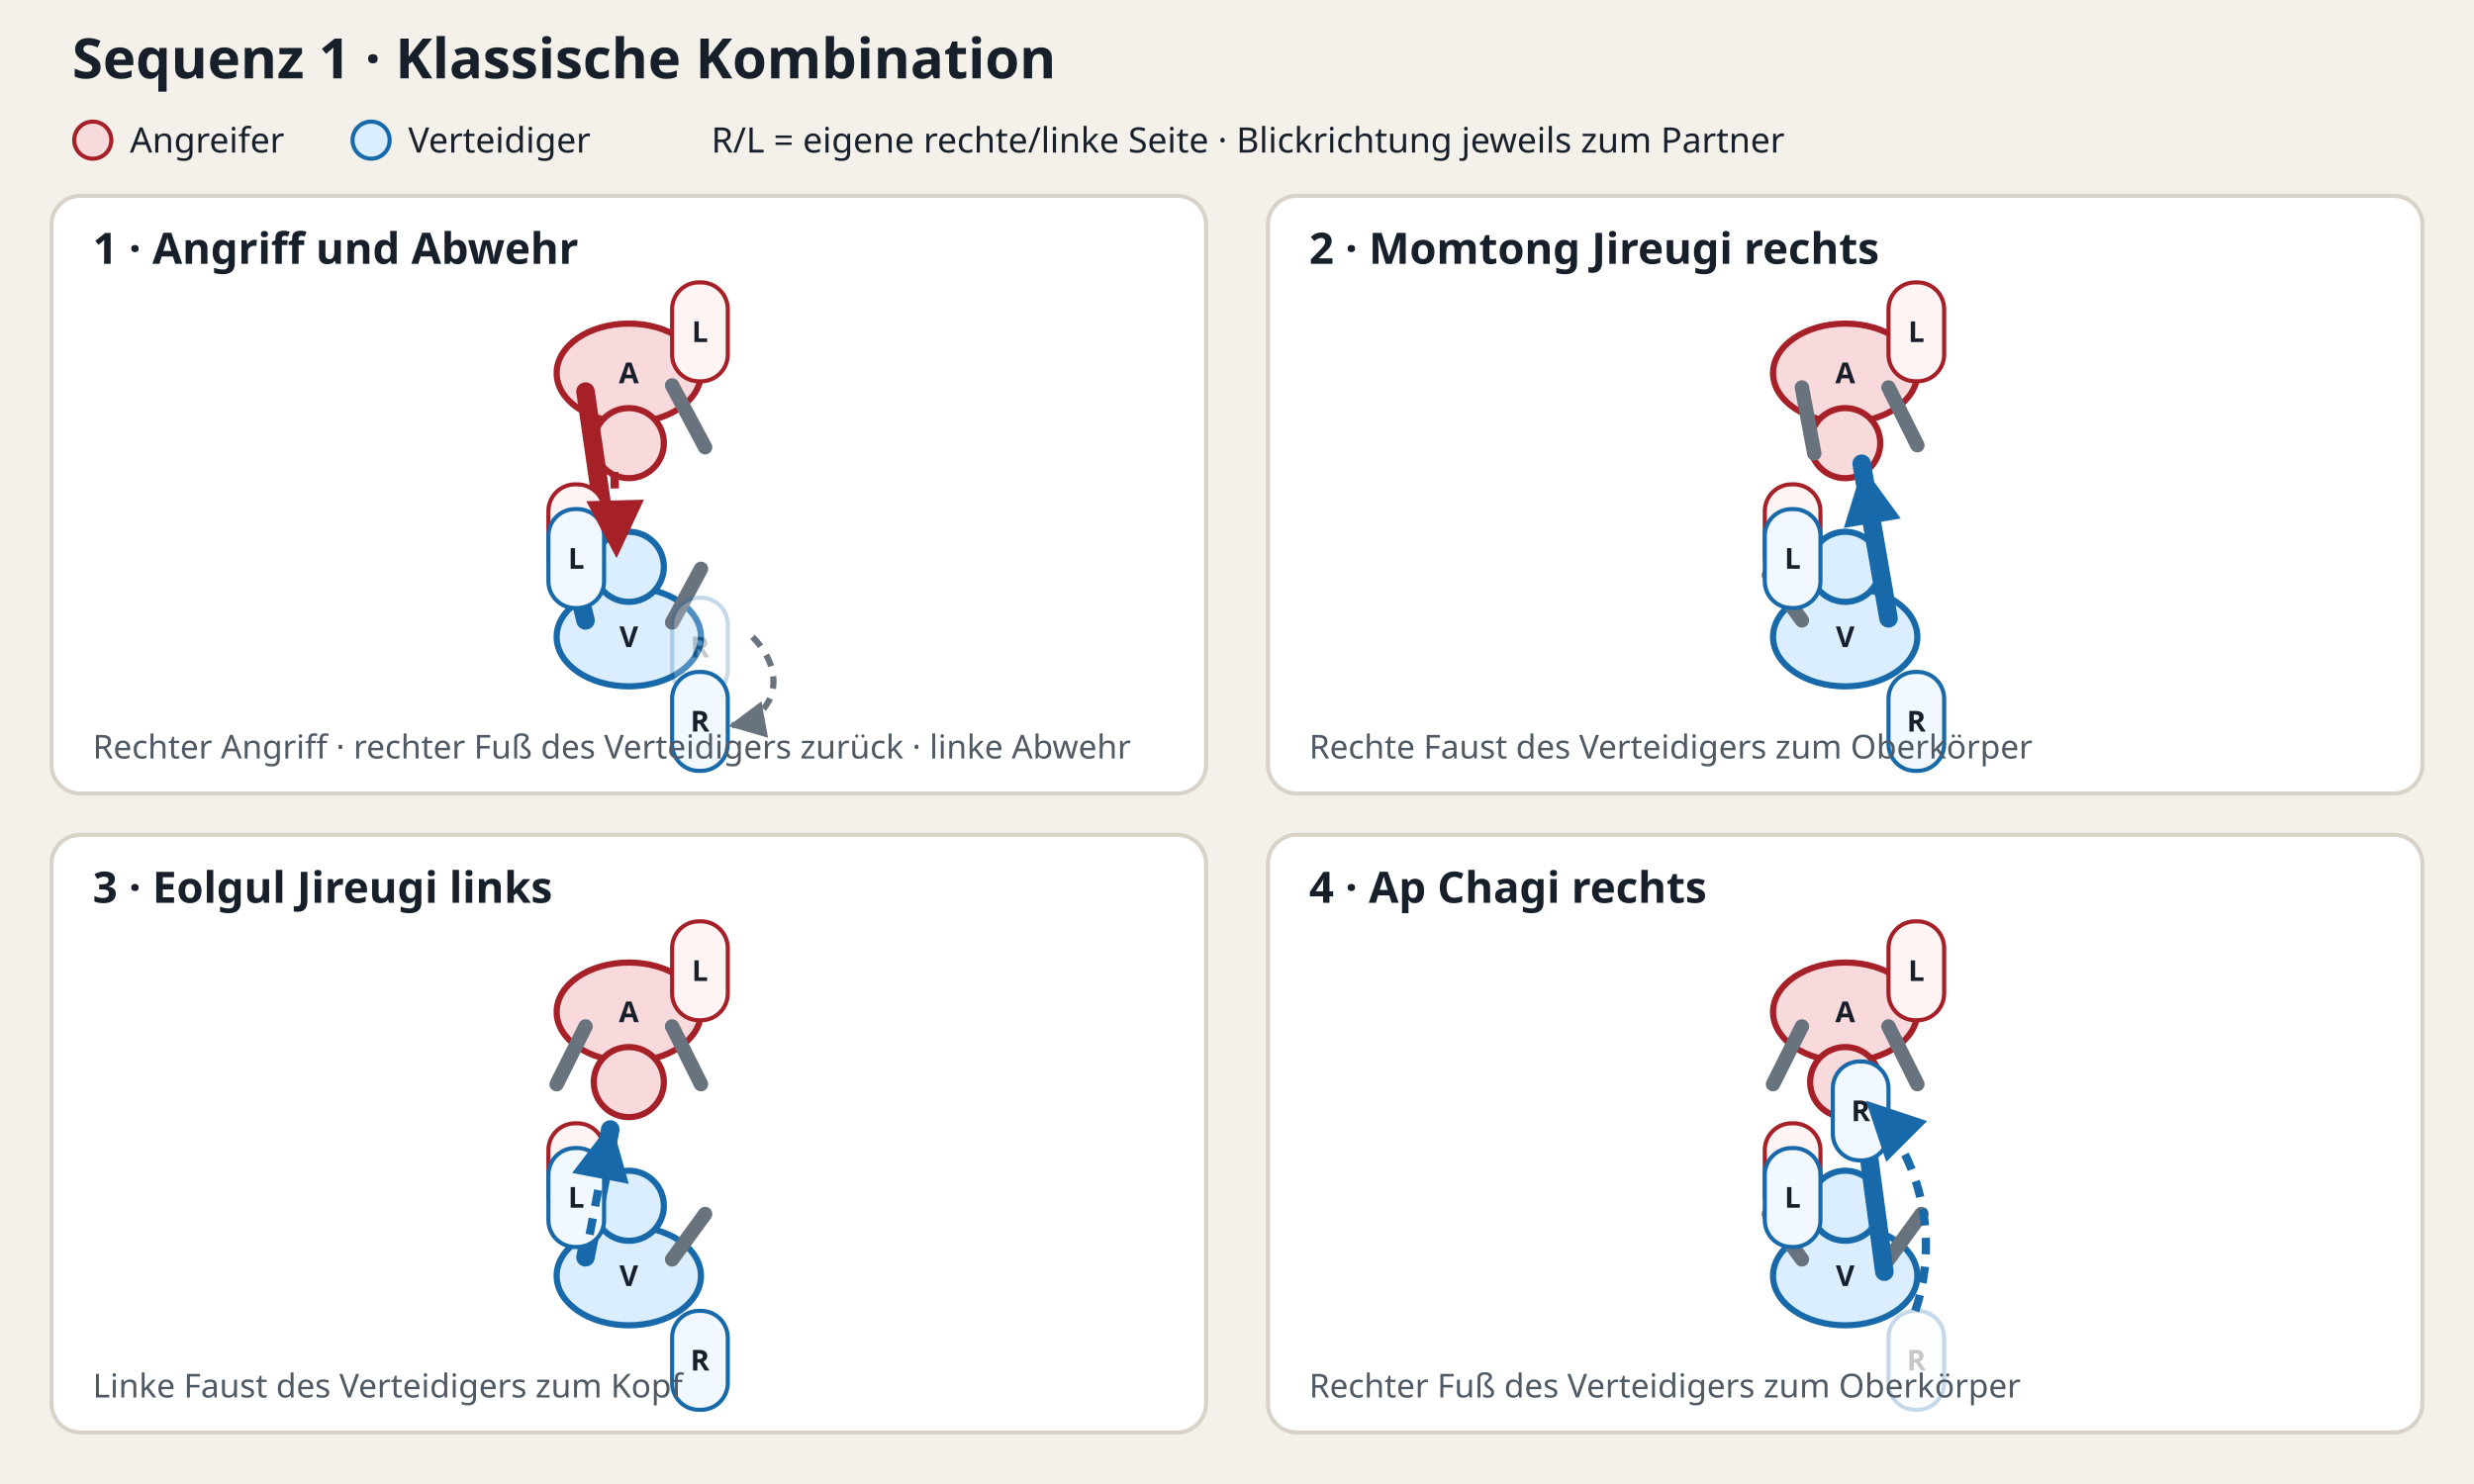
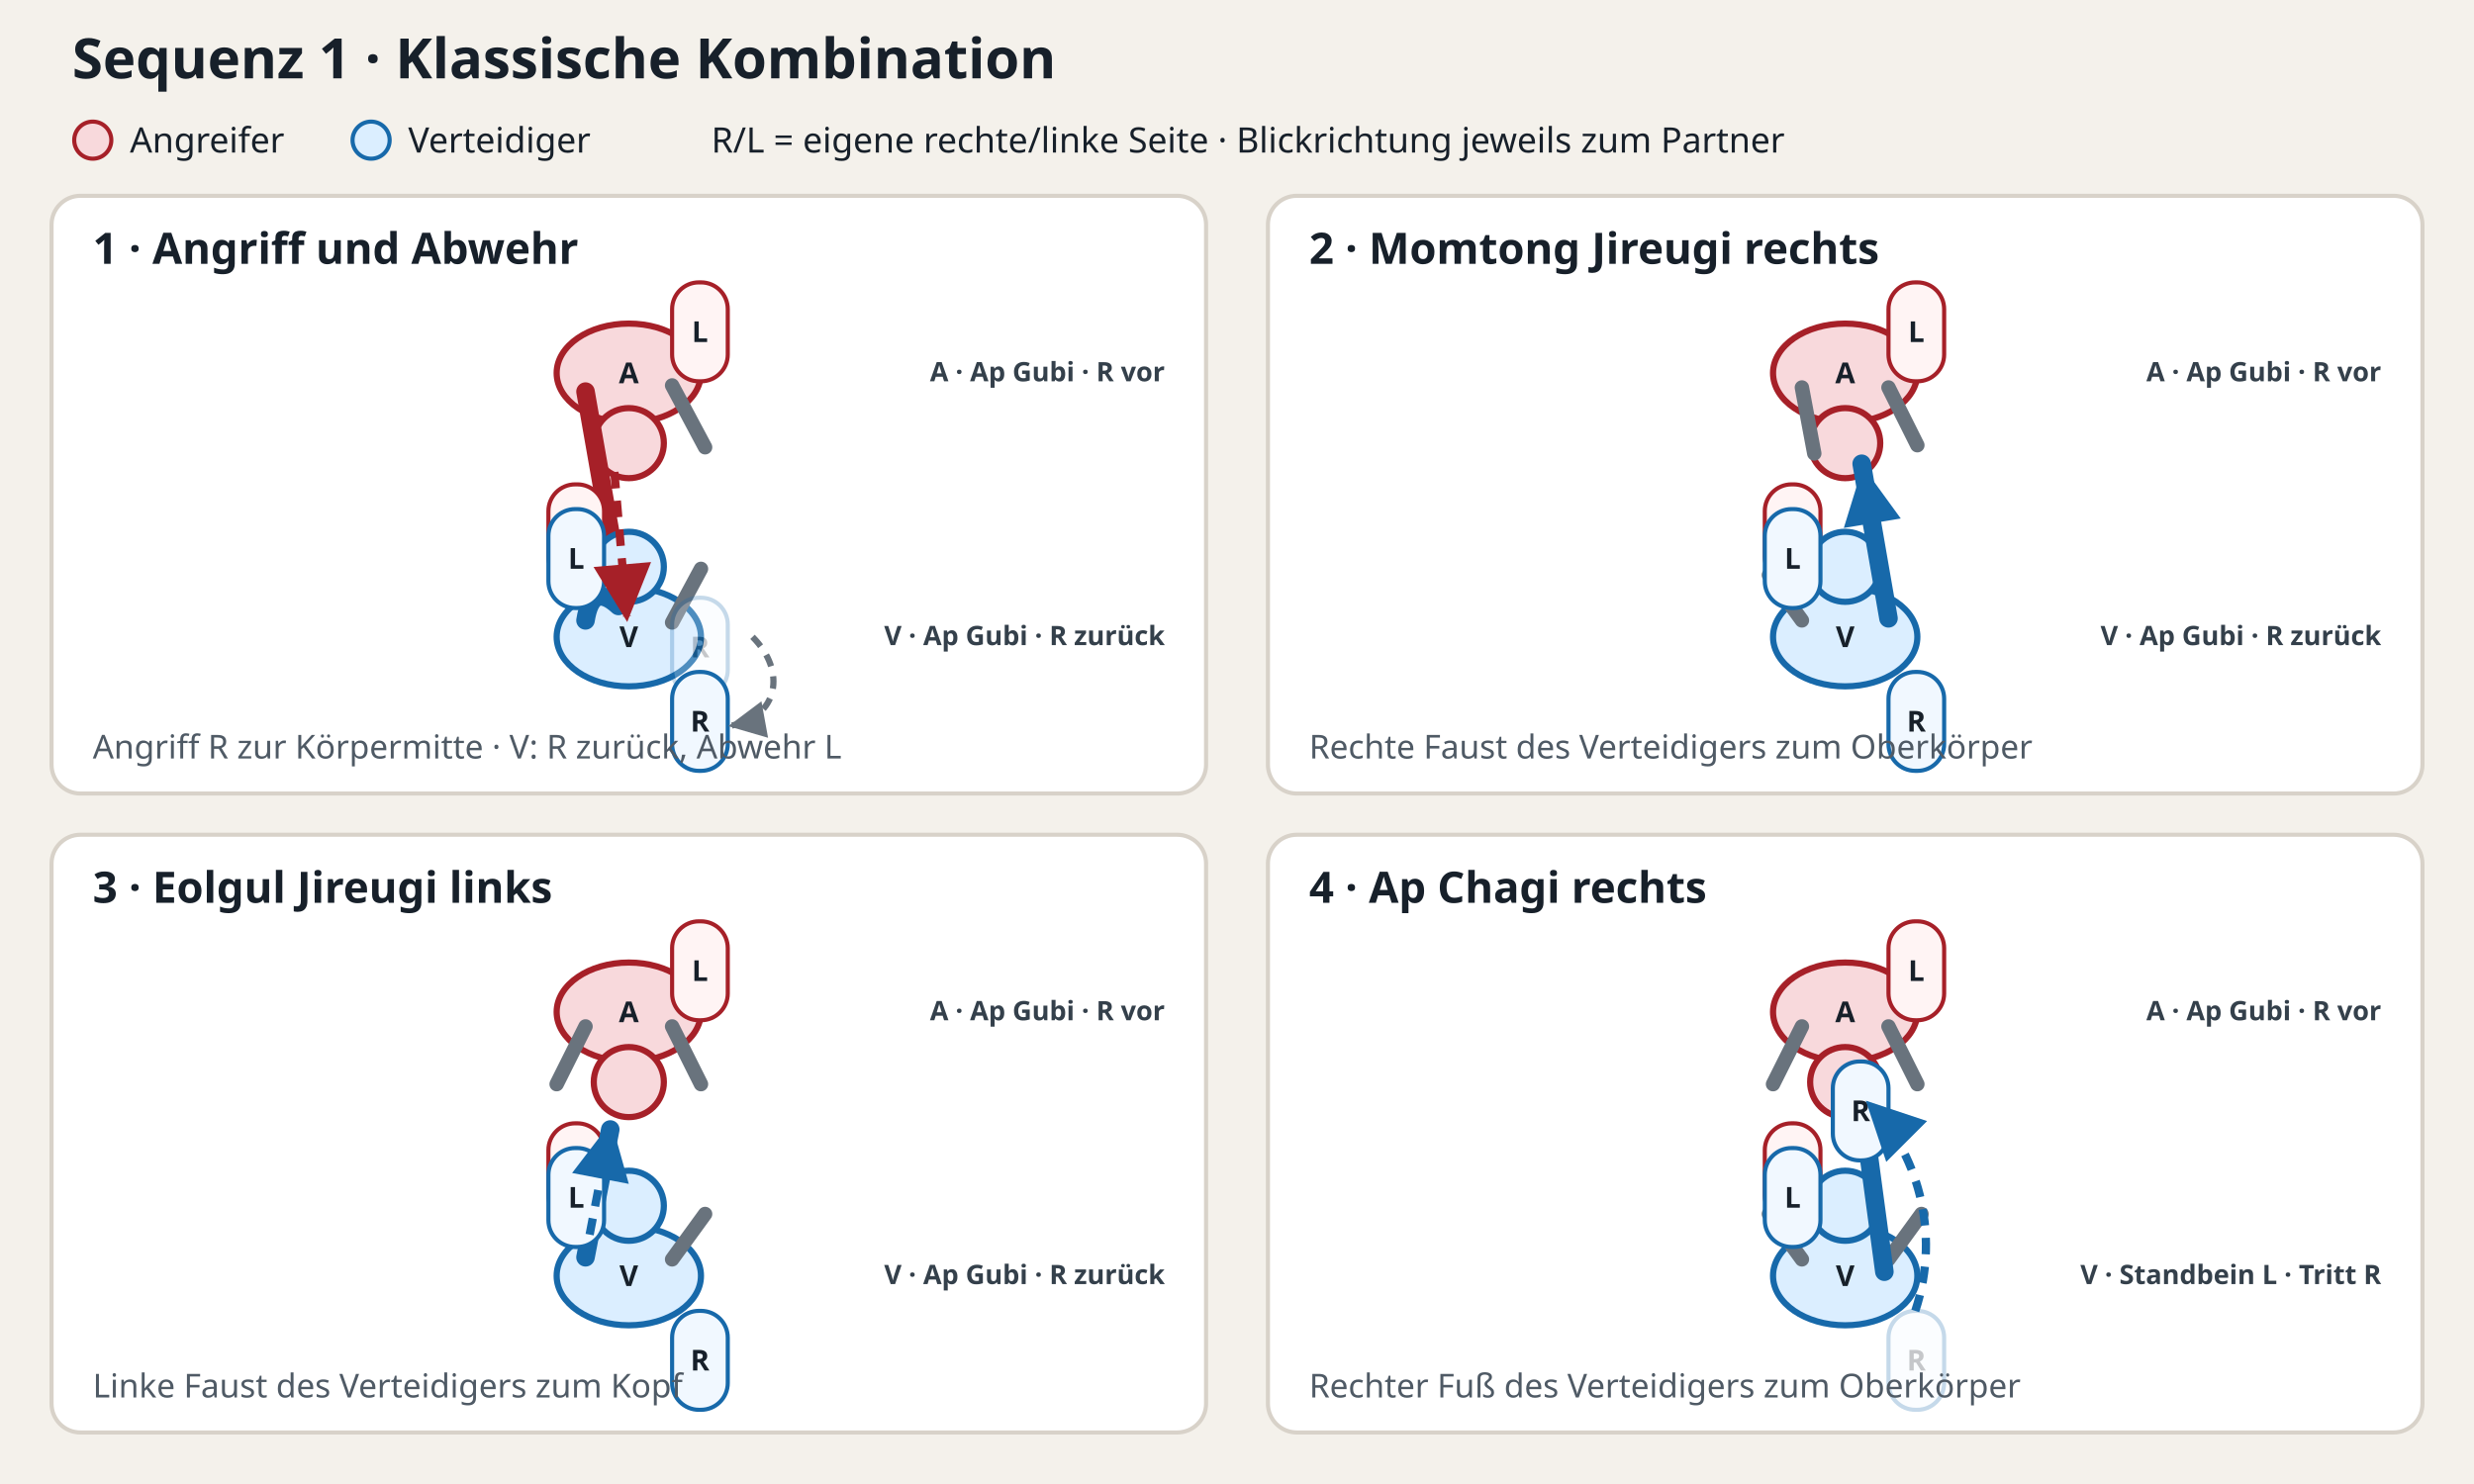
<svg xmlns="http://www.w3.org/2000/svg" viewBox="0 0 1200 720" role="img" aria-labelledby="title desc">
  <defs>
    <marker id="arrow-red" viewBox="0 0 10 10" refX="9" refY="5" markerWidth="7" markerHeight="7" orient="auto-start-reverse">
      <path d="M 0 0 L 10 5 L 0 10 z" fill="#a62028" />
    </marker>
    <marker id="arrow-blue" viewBox="0 0 10 10" refX="9" refY="5" markerWidth="7" markerHeight="7" orient="auto-start-reverse">
      <path d="M 0 0 L 10 5 L 0 10 z" fill="#1769aa" />
    </marker>
    <marker id="arrow-gray" viewBox="0 0 10 10" refX="9" refY="5" markerWidth="6" markerHeight="6" orient="auto-start-reverse">
      <path d="M 0 0 L 10 5 L 0 10 z" fill="#69737d" />
    </marker>
    <style>
      .panel { fill: #fff; stroke: #d8d2c9; stroke-width: 2; }
      .panel-title { fill: #17202a; font: 700 21px system-ui, sans-serif; }
      .caption { fill: #4f5a65; font: 16px system-ui, sans-serif; }
      .legend { fill: #17202a; font: 17px system-ui, sans-serif; }
+       .stance-label { fill: #34404b; font: 700 13px system-ui, sans-serif; text-anchor: end; }
      .torso { stroke-width: 3; }
      .attacker .torso, .attacker .head { fill: #f8d9dc; stroke: #a62028; }
      .defender .torso, .defender .head { fill: #dbeeff; stroke: #1769aa; }
      .limb { fill: none; stroke: #69737d; stroke-linecap: round; stroke-width: 7; }
      .active-red { fill: none; stroke: #a62028; stroke-linecap: round; stroke-width: 9; }
      .active-blue { fill: none; stroke: #1769aa; stroke-linecap: round; stroke-width: 9; }
      .foot { stroke-width: 2; }
      .attacker .foot { fill: #fff4f4; stroke: #a62028; }
      .defender .foot { fill: #f1f8ff; stroke: #1769aa; }
      .side { fill: #17202a; font: 700 14px system-ui, sans-serif; text-anchor: middle; dominant-baseline: middle; }
      .person-label { fill: #17202a; font: 700 14px system-ui, sans-serif; text-anchor: middle; dominant-baseline: middle; }
      .motion-red { fill: none; stroke: #a62028; stroke-width: 4; stroke-dasharray: 8 6; marker-end: url(#arrow-red); }
      .motion-blue { fill: none; stroke: #1769aa; stroke-width: 4; stroke-dasharray: 8 6; marker-end: url(#arrow-blue); }
      .motion-gray { fill: none; stroke: #69737d; stroke-width: 3; stroke-dasharray: 6 5; marker-end: url(#arrow-gray); }
      .ghost { opacity: .25; }
    </style>
  </defs>
  <rect width="1200" height="720" fill="#f4f1eb" />
  <text x="35" y="38" fill="#17202a" font-family="system-ui, sans-serif" font-size="27" font-weight="750">Sequenz 1 · Klassische Kombination</text>
  <g id="legend" transform="translate(35 58)">
    <circle cx="10" cy="10" r="9" fill="#f8d9dc" stroke="#a62028" stroke-width="2" />
    <text class="legend" x="28" y="16">Angreifer</text>
    <circle cx="145" cy="10" r="9" fill="#dbeeff" stroke="#1769aa" stroke-width="2" />
    <text class="legend" x="163" y="16">Verteidiger</text>
    <text class="legend" x="310" y="16">R/L = eigene rechte/linke Seite · Blickrichtung jeweils zum Partner</text>
  </g>
  <g id="phase-1" class="phase">
    <rect class="panel" x="25" y="95" width="560" height="290" rx="14" />
    <text class="panel-title" x="45" y="128">1 · Angriff und Abwehr</text>
    <g id="phase-1-attacker" class="person attacker">
      <ellipse class="torso" cx="305" cy="181" rx="35" ry="24" />
      <circle class="head" cx="305" cy="215" r="17" stroke-width="3" />
      <text class="person-label" x="305" y="181">A</text>
      <line class="limb" x1="326" y1="187" x2="342" y2="217" />
-       <line class="active-red" x1="284" y1="190" x2="297" y2="280" />
+       <line class="active-red" x1="284" y1="190" x2="304" y2="304" />
      <rect class="foot" x="326" y="137" width="27" height="48" rx="13" />
      <text class="side" x="339.5" y="161">L</text>
      <rect class="foot" x="266" y="235" width="27" height="48" rx="13" />
      <text class="side" x="279.5" y="259">R</text>
    </g>
    <g id="phase-1-defender" class="person defender">
      <ellipse class="torso" cx="305" cy="309" rx="35" ry="24" />
      <circle class="head" cx="305" cy="275" r="17" stroke-width="3" />
      <text class="person-label" x="305" y="309">V</text>
      <line class="limb" x1="326" y1="302" x2="340" y2="276" />
-       <line class="active-blue" x1="284" y1="301" x2="275" y2="264" />
+       <path class="active-blue" d="M 284 301 Q 287 282 300 294" />
      <rect class="foot" x="266" y="247" width="27" height="48" rx="13" />
      <text class="side" x="279.5" y="271">L</text>
      <g class="ghost">
        <rect class="foot" x="326" y="290" width="27" height="48" rx="13" />
        <text class="side" x="339.5" y="314">R</text>
      </g>
      <rect class="foot" x="326" y="326" width="27" height="48" rx="13" />
      <text class="side" x="339.5" y="350">R</text>
    </g>
-     <path class="motion-red" d="M 298 229 L 299 268" />
+     <path class="motion-red" d="M 298 229 L 304 299" />
    <path class="motion-gray" d="M 365 309 C 382 326 377 348 355 352" />
-     <text class="caption" x="45" y="368">Rechter Angriff · rechter Fuß des Verteidigers zurück · linke Abwehr</text>
+     <text class="stance-label" x="565" y="185">A · Ap Gubi · R vor</text>
+     <text class="stance-label" x="565" y="313">V · Ap Gubi · R zurück</text>
+     <text class="caption" x="45" y="368">Angriff R zur Körpermitte · V: R zurück, Abwehr L</text>
  </g>
  <g id="phase-2" class="phase">
    <rect class="panel" x="615" y="95" width="560" height="290" rx="14" />
    <text class="panel-title" x="635" y="128">2 · Momtong Jireugi rechts</text>
    <g id="phase-2-attacker" class="person attacker">
      <ellipse class="torso" cx="895" cy="181" rx="35" ry="24" />
      <circle class="head" cx="895" cy="215" r="17" stroke-width="3" />
      <text class="person-label" x="895" y="181">A</text>
      <line class="limb" x1="916" y1="188" x2="930" y2="216" />
      <line class="limb" x1="874" y1="188" x2="880" y2="220" />
      <rect class="foot" x="916" y="137" width="27" height="48" rx="13" />
      <text class="side" x="929.5" y="161">L</text>
      <rect class="foot" x="856" y="235" width="27" height="48" rx="13" />
      <text class="side" x="869.5" y="259">R</text>
    </g>
    <g id="phase-2-defender" class="person defender">
      <ellipse class="torso" cx="895" cy="309" rx="35" ry="24" />
      <circle class="head" cx="895" cy="275" r="17" stroke-width="3" />
      <text class="person-label" x="895" y="309">V</text>
      <line class="limb" x1="874" y1="301" x2="858" y2="279" />
      <line class="active-blue" x1="916" y1="300" x2="903" y2="225" />
      <rect class="foot" x="856" y="247" width="27" height="48" rx="13" />
      <text class="side" x="869.5" y="271">L</text>
      <rect class="foot" x="916" y="326" width="27" height="48" rx="13" />
      <text class="side" x="929.5" y="350">R</text>
    </g>
    <path class="motion-blue" d="M 914 289 L 904 229" />
+     <text class="stance-label" x="1155" y="185">A · Ap Gubi · R vor</text>
+     <text class="stance-label" x="1155" y="313">V · Ap Gubi · R zurück</text>
    <text class="caption" x="635" y="368">Rechte Faust des Verteidigers zum Oberkörper</text>
  </g>
  <g id="phase-3" class="phase">
    <rect class="panel" x="25" y="405" width="560" height="290" rx="14" />
    <text class="panel-title" x="45" y="438">3 · Eolgul Jireugi links</text>
    <g id="phase-3-attacker" class="person attacker">
      <ellipse class="torso" cx="305" cy="491" rx="35" ry="24" />
      <circle class="head" cx="305" cy="525" r="17" stroke-width="3" />
      <text class="person-label" x="305" y="491">A</text>
      <line class="limb" x1="326" y1="498" x2="340" y2="526" />
      <line class="limb" x1="284" y1="498" x2="270" y2="526" />
      <rect class="foot" x="326" y="447" width="27" height="48" rx="13" />
      <text class="side" x="339.5" y="471">L</text>
      <rect class="foot" x="266" y="545" width="27" height="48" rx="13" />
      <text class="side" x="279.5" y="569">R</text>
    </g>
    <g id="phase-3-defender" class="person defender">
      <ellipse class="torso" cx="305" cy="619" rx="35" ry="24" />
      <circle class="head" cx="305" cy="585" r="17" stroke-width="3" />
      <text class="person-label" x="305" y="619">V</text>
      <line class="active-blue" x1="284" y1="610" x2="296" y2="548" />
      <line class="limb" x1="326" y1="611" x2="342" y2="589" />
      <rect class="foot" x="266" y="557" width="27" height="48" rx="13" />
      <text class="side" x="279.5" y="581">L</text>
      <rect class="foot" x="326" y="636" width="27" height="48" rx="13" />
      <text class="side" x="339.5" y="660">R</text>
    </g>
    <path class="motion-blue" d="M 286 599 L 296 547" />
+     <text class="stance-label" x="565" y="495">A · Ap Gubi · R vor</text>
+     <text class="stance-label" x="565" y="623">V · Ap Gubi · R zurück</text>
    <text class="caption" x="45" y="678">Linke Faust des Verteidigers zum Kopf</text>
  </g>
  <g id="phase-4" class="phase">
    <rect class="panel" x="615" y="405" width="560" height="290" rx="14" />
    <text class="panel-title" x="635" y="438">4 · Ap Chagi rechts</text>
    <g id="phase-4-attacker" class="person attacker">
      <ellipse class="torso" cx="895" cy="491" rx="35" ry="24" />
      <circle class="head" cx="895" cy="525" r="17" stroke-width="3" />
      <text class="person-label" x="895" y="491">A</text>
      <line class="limb" x1="916" y1="498" x2="930" y2="526" />
      <line class="limb" x1="874" y1="498" x2="860" y2="526" />
      <rect class="foot" x="916" y="447" width="27" height="48" rx="13" />
      <text class="side" x="929.5" y="471">L</text>
      <rect class="foot" x="856" y="545" width="27" height="48" rx="13" />
      <text class="side" x="869.5" y="569">R</text>
    </g>
    <g id="phase-4-defender" class="person defender">
      <ellipse class="torso" cx="895" cy="619" rx="35" ry="24" />
      <circle class="head" cx="895" cy="585" r="17" stroke-width="3" />
      <text class="person-label" x="895" y="619">V</text>
      <line class="limb" x1="874" y1="611" x2="858" y2="589" />
      <line class="limb" x1="916" y1="611" x2="932" y2="589" />
      <rect class="foot" x="856" y="557" width="27" height="48" rx="13" />
      <text class="side" x="869.5" y="581">L</text>
      <g class="ghost">
        <rect class="foot" x="916" y="636" width="27" height="48" rx="13" />
        <text class="side" x="929.5" y="660">R</text>
      </g>
      <line class="active-blue" x1="914" y1="617" x2="903" y2="535" />
      <rect class="foot" x="889" y="515" width="27" height="48" rx="13" />
      <text class="side" x="902.5" y="539">R</text>
    </g>
    <path class="motion-blue" d="M 929 636 C 942 597 929 558 907 536" />
+     <text class="stance-label" x="1155" y="495">A · Ap Gubi · R vor</text>
+     <text class="stance-label" x="1155" y="623">V · Standbein L · Tritt R</text>
    <text class="caption" x="635" y="678">Rechter Fuß des Verteidigers zum Oberkörper</text>
  </g>
</svg>
